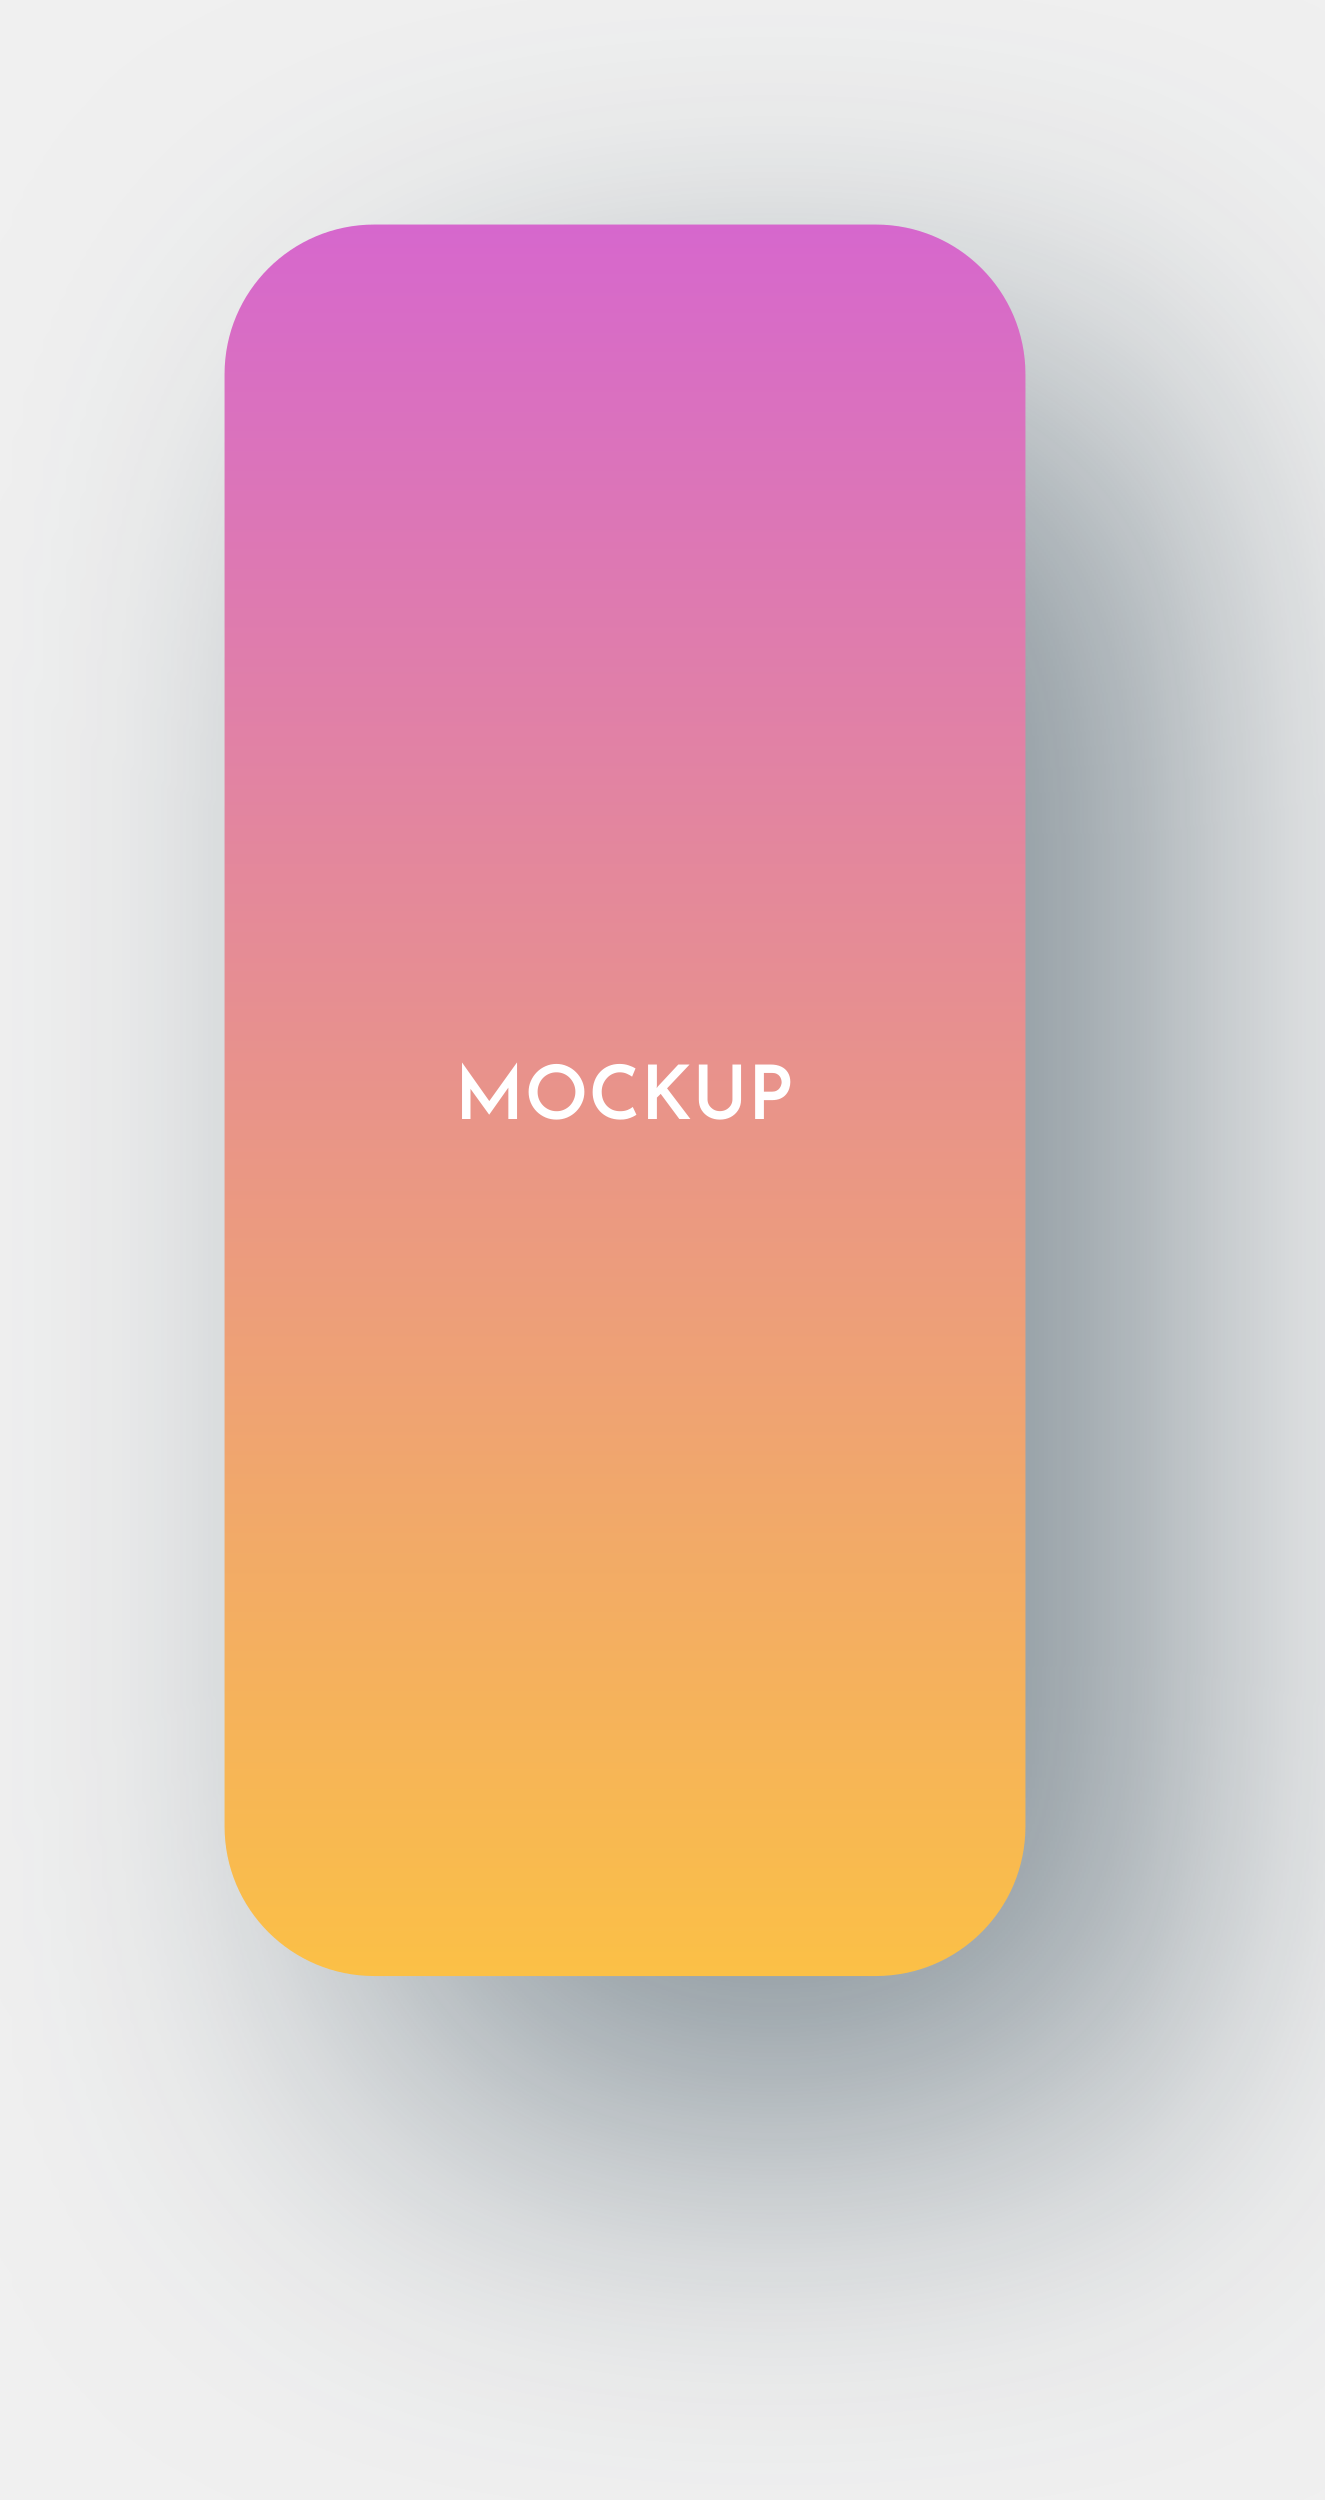
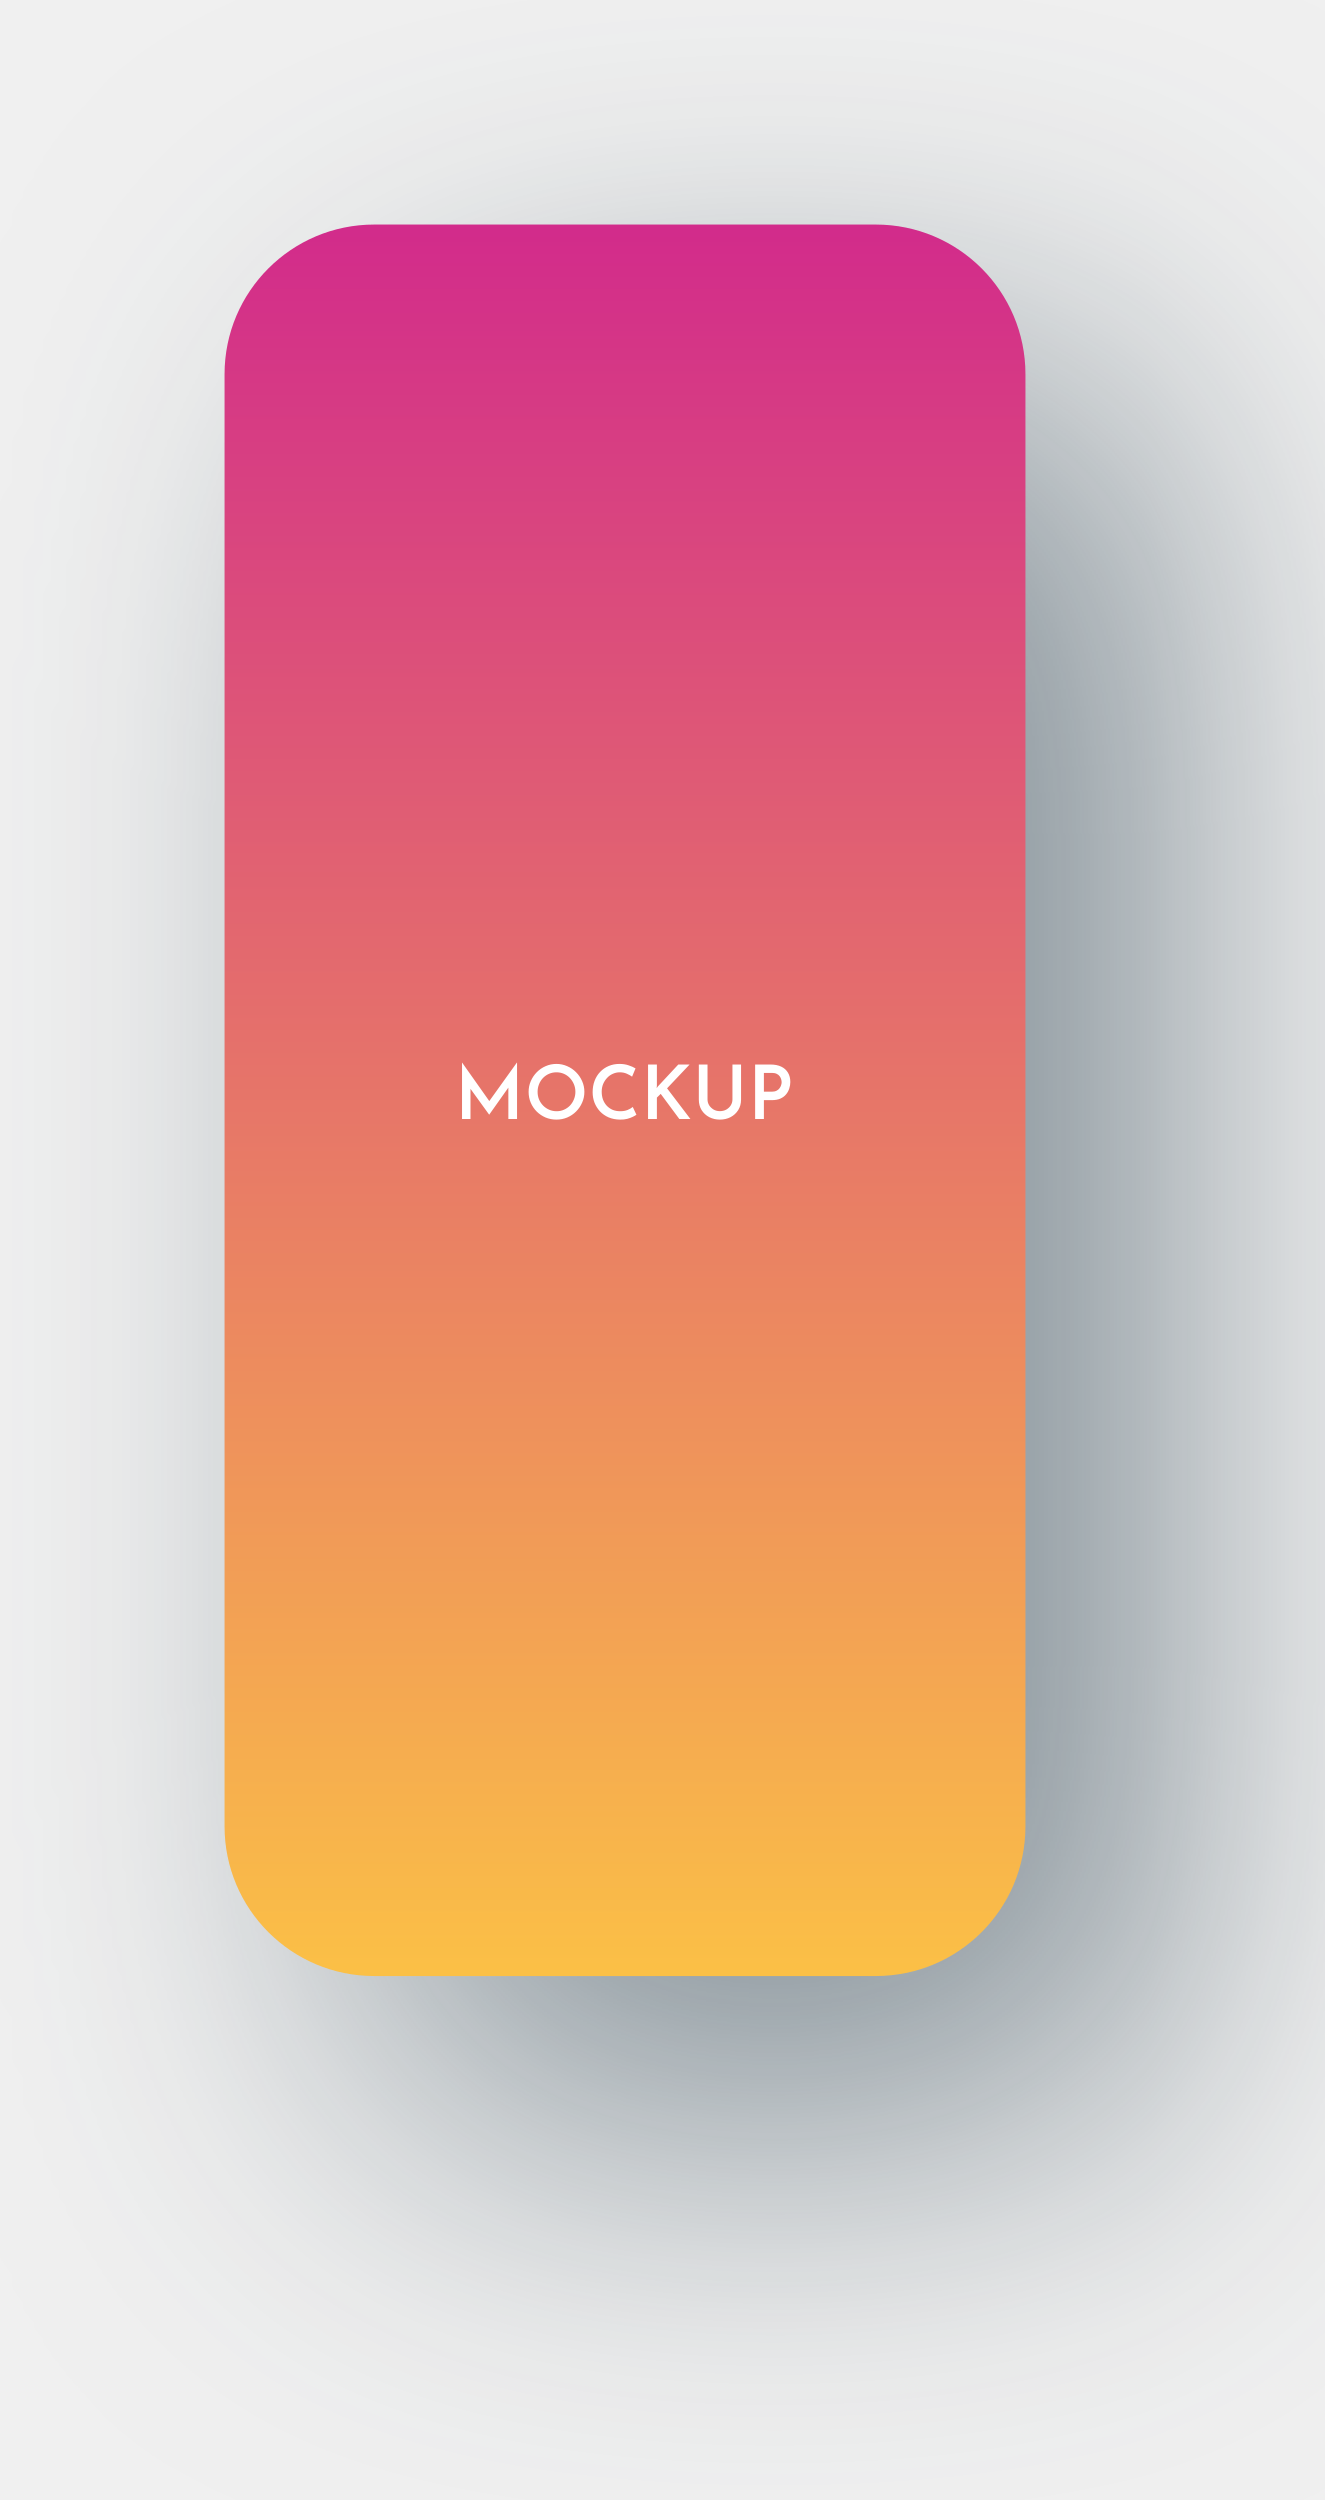
<svg xmlns="http://www.w3.org/2000/svg" width="354" height="668" viewBox="0 0 354 668" fill="none">
  <g filter="url(#filter0_d_120_3440)">
    <rect x="60" y="60" width="214" height="468" rx="40" fill="url(#paint0_linear_120_3440)" />
    <path d="M123.453 299V283.92H123.473L131.313 295.02L130.313 294.8L138.113 283.92H138.153V299H135.833V289.18L135.993 290.38L130.733 297.82H130.693L125.313 290.38L125.713 289.28V299H123.453ZM141.245 291.74C141.245 290.727 141.438 289.773 141.825 288.88C142.211 287.987 142.745 287.193 143.425 286.5C144.105 285.807 144.891 285.267 145.785 284.88C146.691 284.48 147.658 284.28 148.685 284.28C149.698 284.28 150.651 284.48 151.545 284.88C152.451 285.267 153.245 285.807 153.925 286.5C154.618 287.193 155.158 287.987 155.545 288.88C155.945 289.773 156.145 290.727 156.145 291.74C156.145 292.767 155.945 293.727 155.545 294.62C155.158 295.513 154.618 296.307 153.925 297C153.245 297.68 152.451 298.213 151.545 298.6C150.651 298.973 149.698 299.16 148.685 299.16C147.645 299.16 146.678 298.973 145.785 298.6C144.891 298.213 144.105 297.687 143.425 297.02C142.745 296.34 142.211 295.553 141.825 294.66C141.438 293.753 141.245 292.78 141.245 291.74ZM143.645 291.74C143.645 292.46 143.771 293.133 144.025 293.76C144.291 294.387 144.658 294.94 145.125 295.42C145.591 295.887 146.131 296.253 146.745 296.52C147.358 296.787 148.025 296.92 148.745 296.92C149.438 296.92 150.085 296.787 150.685 296.52C151.298 296.253 151.831 295.887 152.285 295.42C152.738 294.94 153.091 294.387 153.345 293.76C153.611 293.133 153.745 292.46 153.745 291.74C153.745 291.007 153.611 290.327 153.345 289.7C153.078 289.073 152.718 288.52 152.265 288.04C151.811 287.56 151.278 287.187 150.665 286.92C150.051 286.653 149.391 286.52 148.685 286.52C147.978 286.52 147.318 286.653 146.705 286.92C146.091 287.187 145.551 287.56 145.085 288.04C144.631 288.52 144.278 289.08 144.025 289.72C143.771 290.347 143.645 291.02 143.645 291.74ZM170.054 297.86C169.854 298.007 169.541 298.187 169.114 298.4C168.687 298.613 168.181 298.8 167.594 298.96C167.021 299.107 166.381 299.173 165.674 299.16C164.541 299.147 163.521 298.947 162.614 298.56C161.707 298.16 160.941 297.627 160.314 296.96C159.687 296.28 159.201 295.507 158.854 294.64C158.521 293.76 158.354 292.827 158.354 291.84C158.354 290.733 158.527 289.72 158.874 288.8C159.221 287.88 159.714 287.087 160.354 286.42C160.994 285.74 161.754 285.213 162.634 284.84C163.514 284.467 164.474 284.28 165.514 284.28C166.434 284.28 167.254 284.407 167.974 284.66C168.707 284.9 169.321 285.173 169.814 285.48L168.894 287.68C168.521 287.413 168.054 287.153 167.494 286.9C166.934 286.647 166.301 286.52 165.594 286.52C164.954 286.52 164.341 286.653 163.754 286.92C163.167 287.173 162.654 287.54 162.214 288.02C161.774 288.487 161.421 289.033 161.154 289.66C160.901 290.287 160.774 290.967 160.774 291.7C160.774 292.46 160.887 293.16 161.114 293.8C161.354 294.427 161.687 294.973 162.114 295.44C162.554 295.907 163.074 296.273 163.674 296.54C164.287 296.793 164.967 296.92 165.714 296.92C166.474 296.92 167.134 296.807 167.694 296.58C168.267 296.34 168.727 296.073 169.074 295.78L170.054 297.86ZM175.52 290.02L175.46 290.76L175.78 290.3L181.24 284.44H184.26L178.24 290.8L184.48 299H181.52L176.54 292.28L175.52 293.28V299H173.16V284.44H175.52V290.02ZM189.049 293.76C189.049 294.333 189.196 294.86 189.489 295.34C189.796 295.807 190.196 296.187 190.689 296.48C191.183 296.76 191.736 296.9 192.349 296.9C192.989 296.9 193.563 296.76 194.069 296.48C194.576 296.187 194.976 295.807 195.269 295.34C195.563 294.86 195.709 294.333 195.709 293.76V284.44H198.009V293.82C198.009 294.873 197.756 295.807 197.249 296.62C196.743 297.42 196.063 298.047 195.209 298.5C194.356 298.94 193.403 299.16 192.349 299.16C191.309 299.16 190.363 298.94 189.509 298.5C188.656 298.047 187.976 297.42 187.469 296.62C186.976 295.807 186.729 294.873 186.729 293.82V284.44H189.049V293.76ZM205.893 284.44C207 284.44 207.947 284.627 208.733 285C209.52 285.373 210.12 285.907 210.533 286.6C210.96 287.293 211.173 288.133 211.173 289.12C211.173 289.693 211.08 290.267 210.893 290.84C210.72 291.413 210.44 291.933 210.053 292.4C209.68 292.867 209.173 293.247 208.533 293.54C207.907 293.82 207.133 293.96 206.213 293.96H204.113V299H201.773V284.44H205.893ZM206.213 291.7C206.72 291.7 207.147 291.613 207.493 291.44C207.84 291.267 208.107 291.047 208.293 290.78C208.493 290.513 208.633 290.24 208.713 289.96C208.807 289.667 208.853 289.407 208.853 289.18C208.853 288.94 208.813 288.68 208.733 288.4C208.653 288.107 208.52 287.833 208.333 287.58C208.147 287.313 207.887 287.1 207.553 286.94C207.22 286.767 206.793 286.68 206.273 286.68H204.113V291.7H206.213Z" fill="white" />
  </g>
  <defs>
    <filter id="filter0_d_120_3440" x="0" y="0" width="414" height="668" filterUnits="userSpaceOnUse" color-interpolation-filters="sRGB">
      <feFlood flood-opacity="0" result="BackgroundImageFix" />
      <feColorMatrix in="SourceAlpha" type="matrix" values="0 0 0 0 0 0 0 0 0 0 0 0 0 0 0 0 0 0 127 0" result="hardAlpha" />
      <feOffset dx="40" dy="40" />
      <feGaussianBlur stdDeviation="50" />
      <feColorMatrix type="matrix" values="0 0 0 0 0.094 0 0 0 0 0.188 0 0 0 0 0.247 0 0 0 0.5 0" />
      <feBlend mode="multiply" in2="BackgroundImageFix" result="effect1_dropShadow_120_3440" />
      <feBlend mode="normal" in="SourceGraphic" in2="effect1_dropShadow_120_3440" result="shape" />
    </filter>
    <linearGradient id="paint0_linear_120_3440" x1="167" y1="60" x2="167" y2="528" gradientUnits="userSpaceOnUse">
-       <stop stop-color="#d667cd" />
+       <stop stop-color="#D22B8B" />
      <stop offset="1" stop-color="#FBC046" />
    </linearGradient>
  </defs>
</svg>
